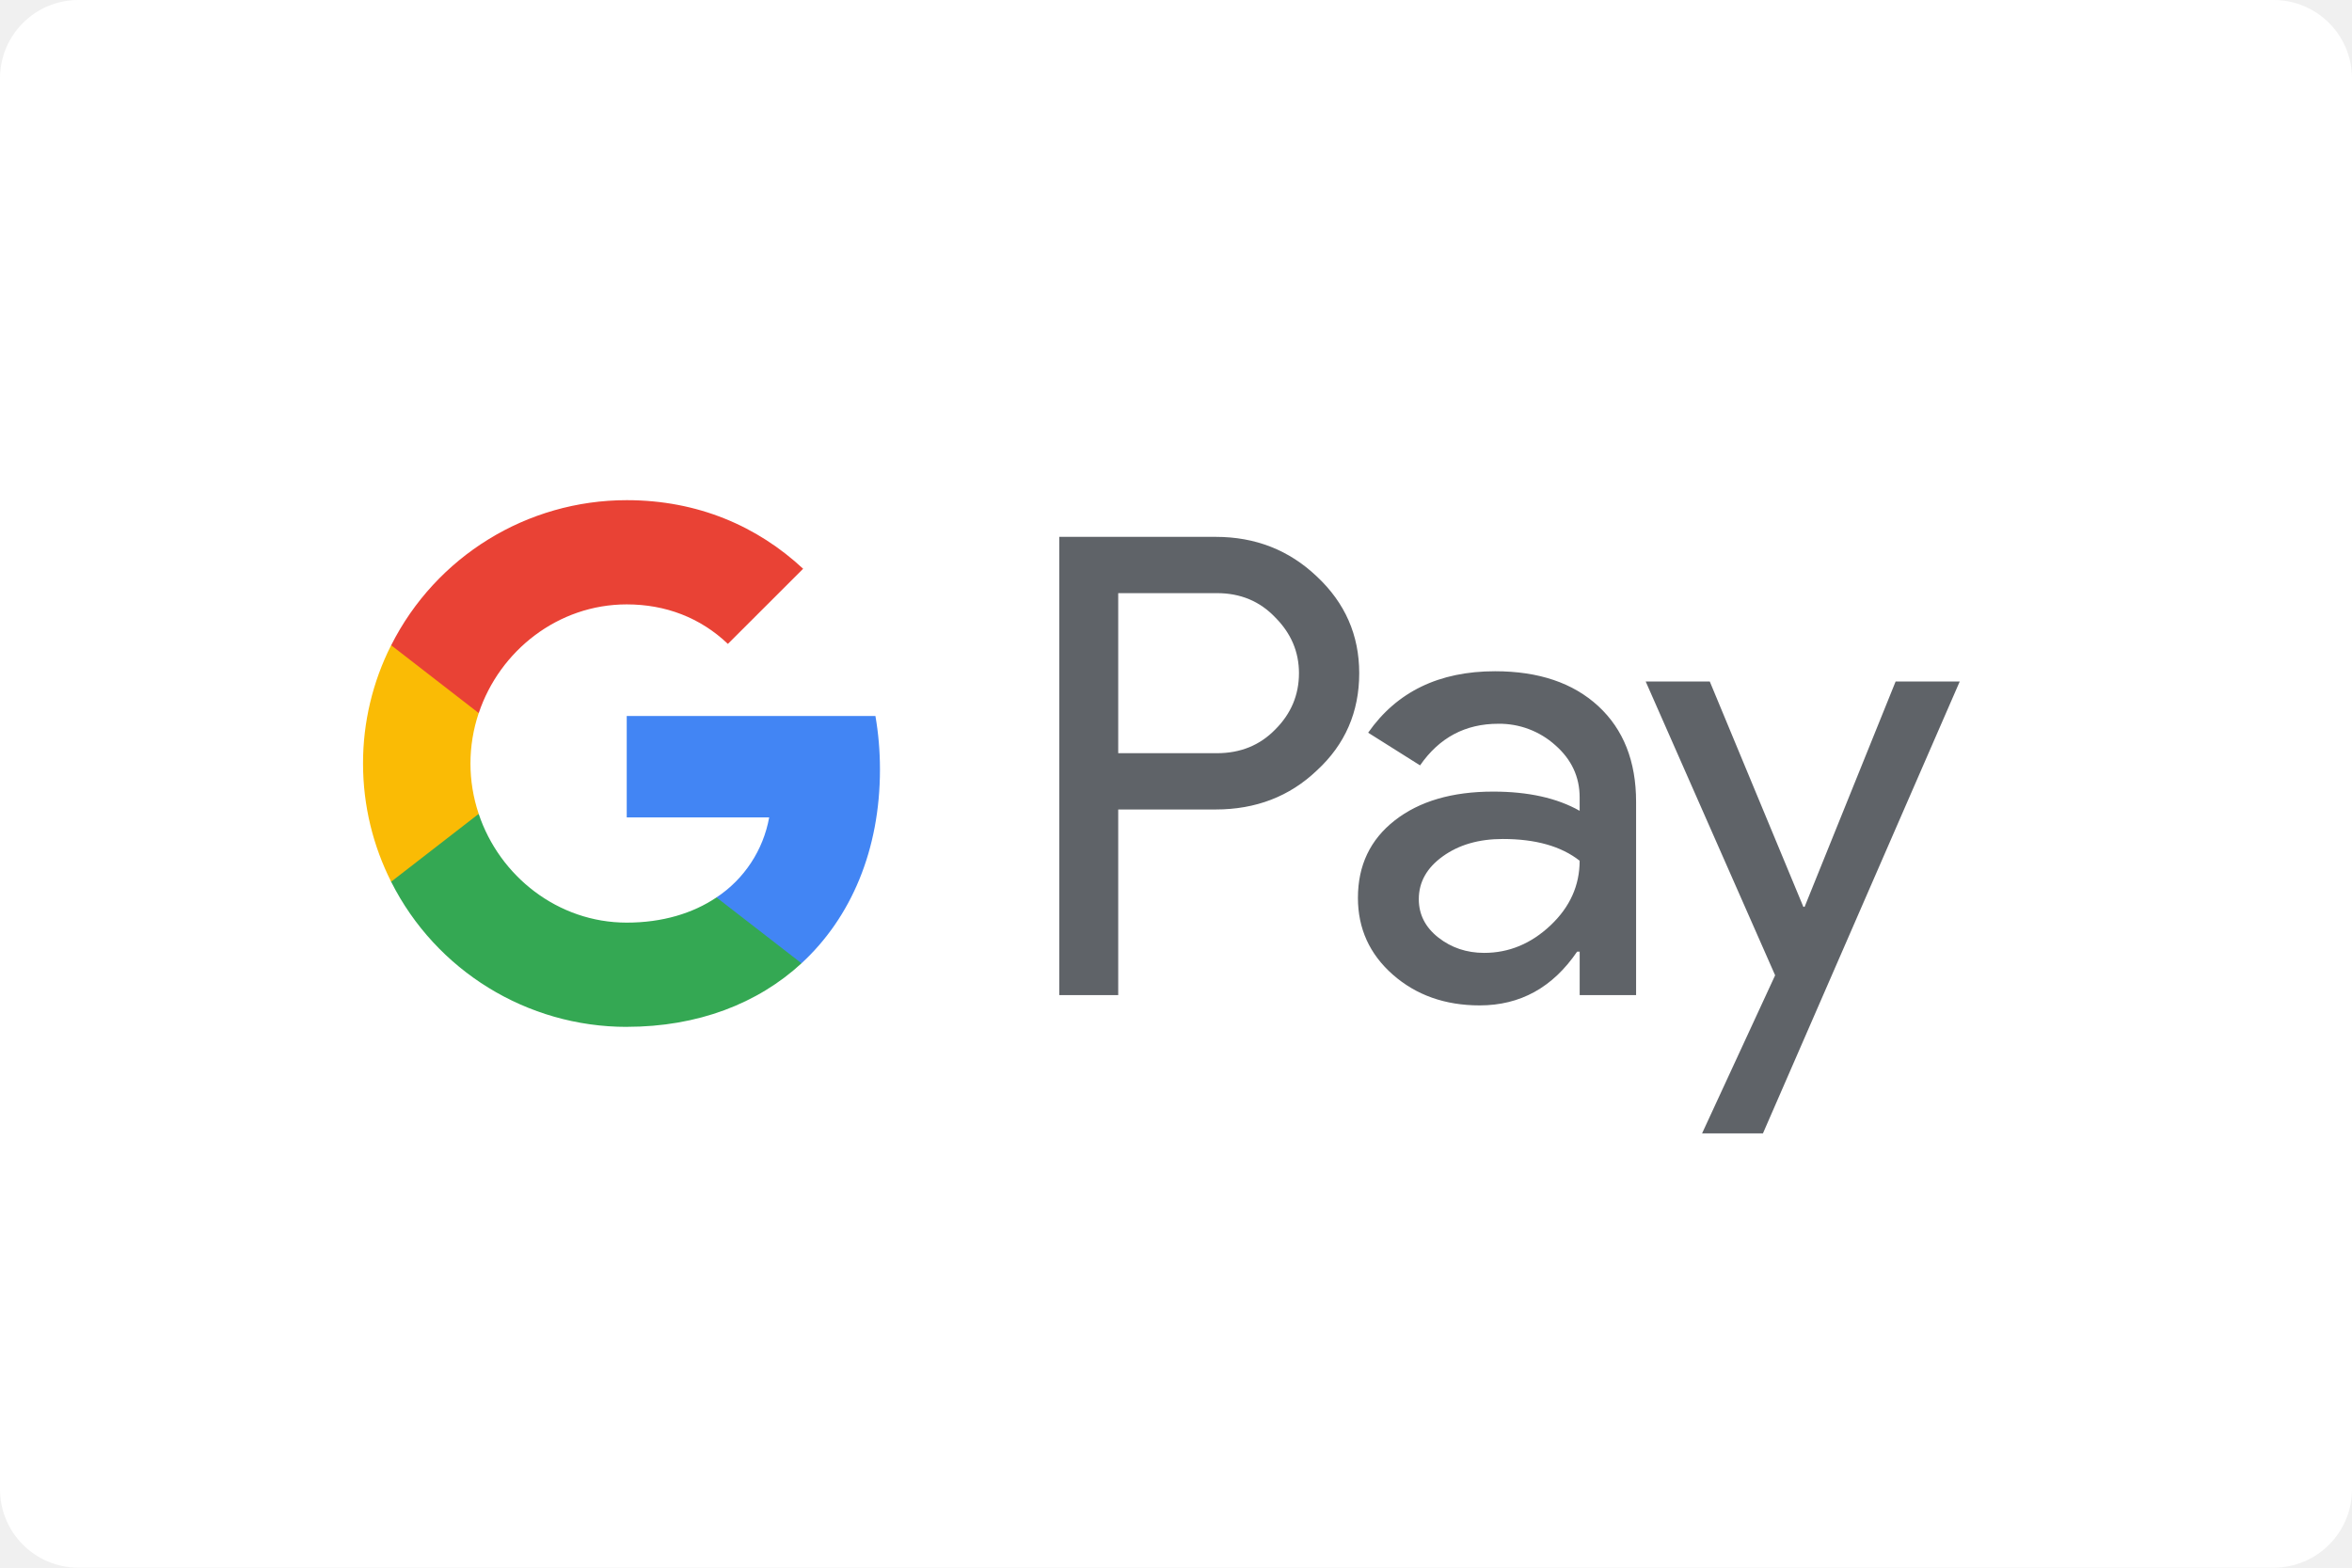
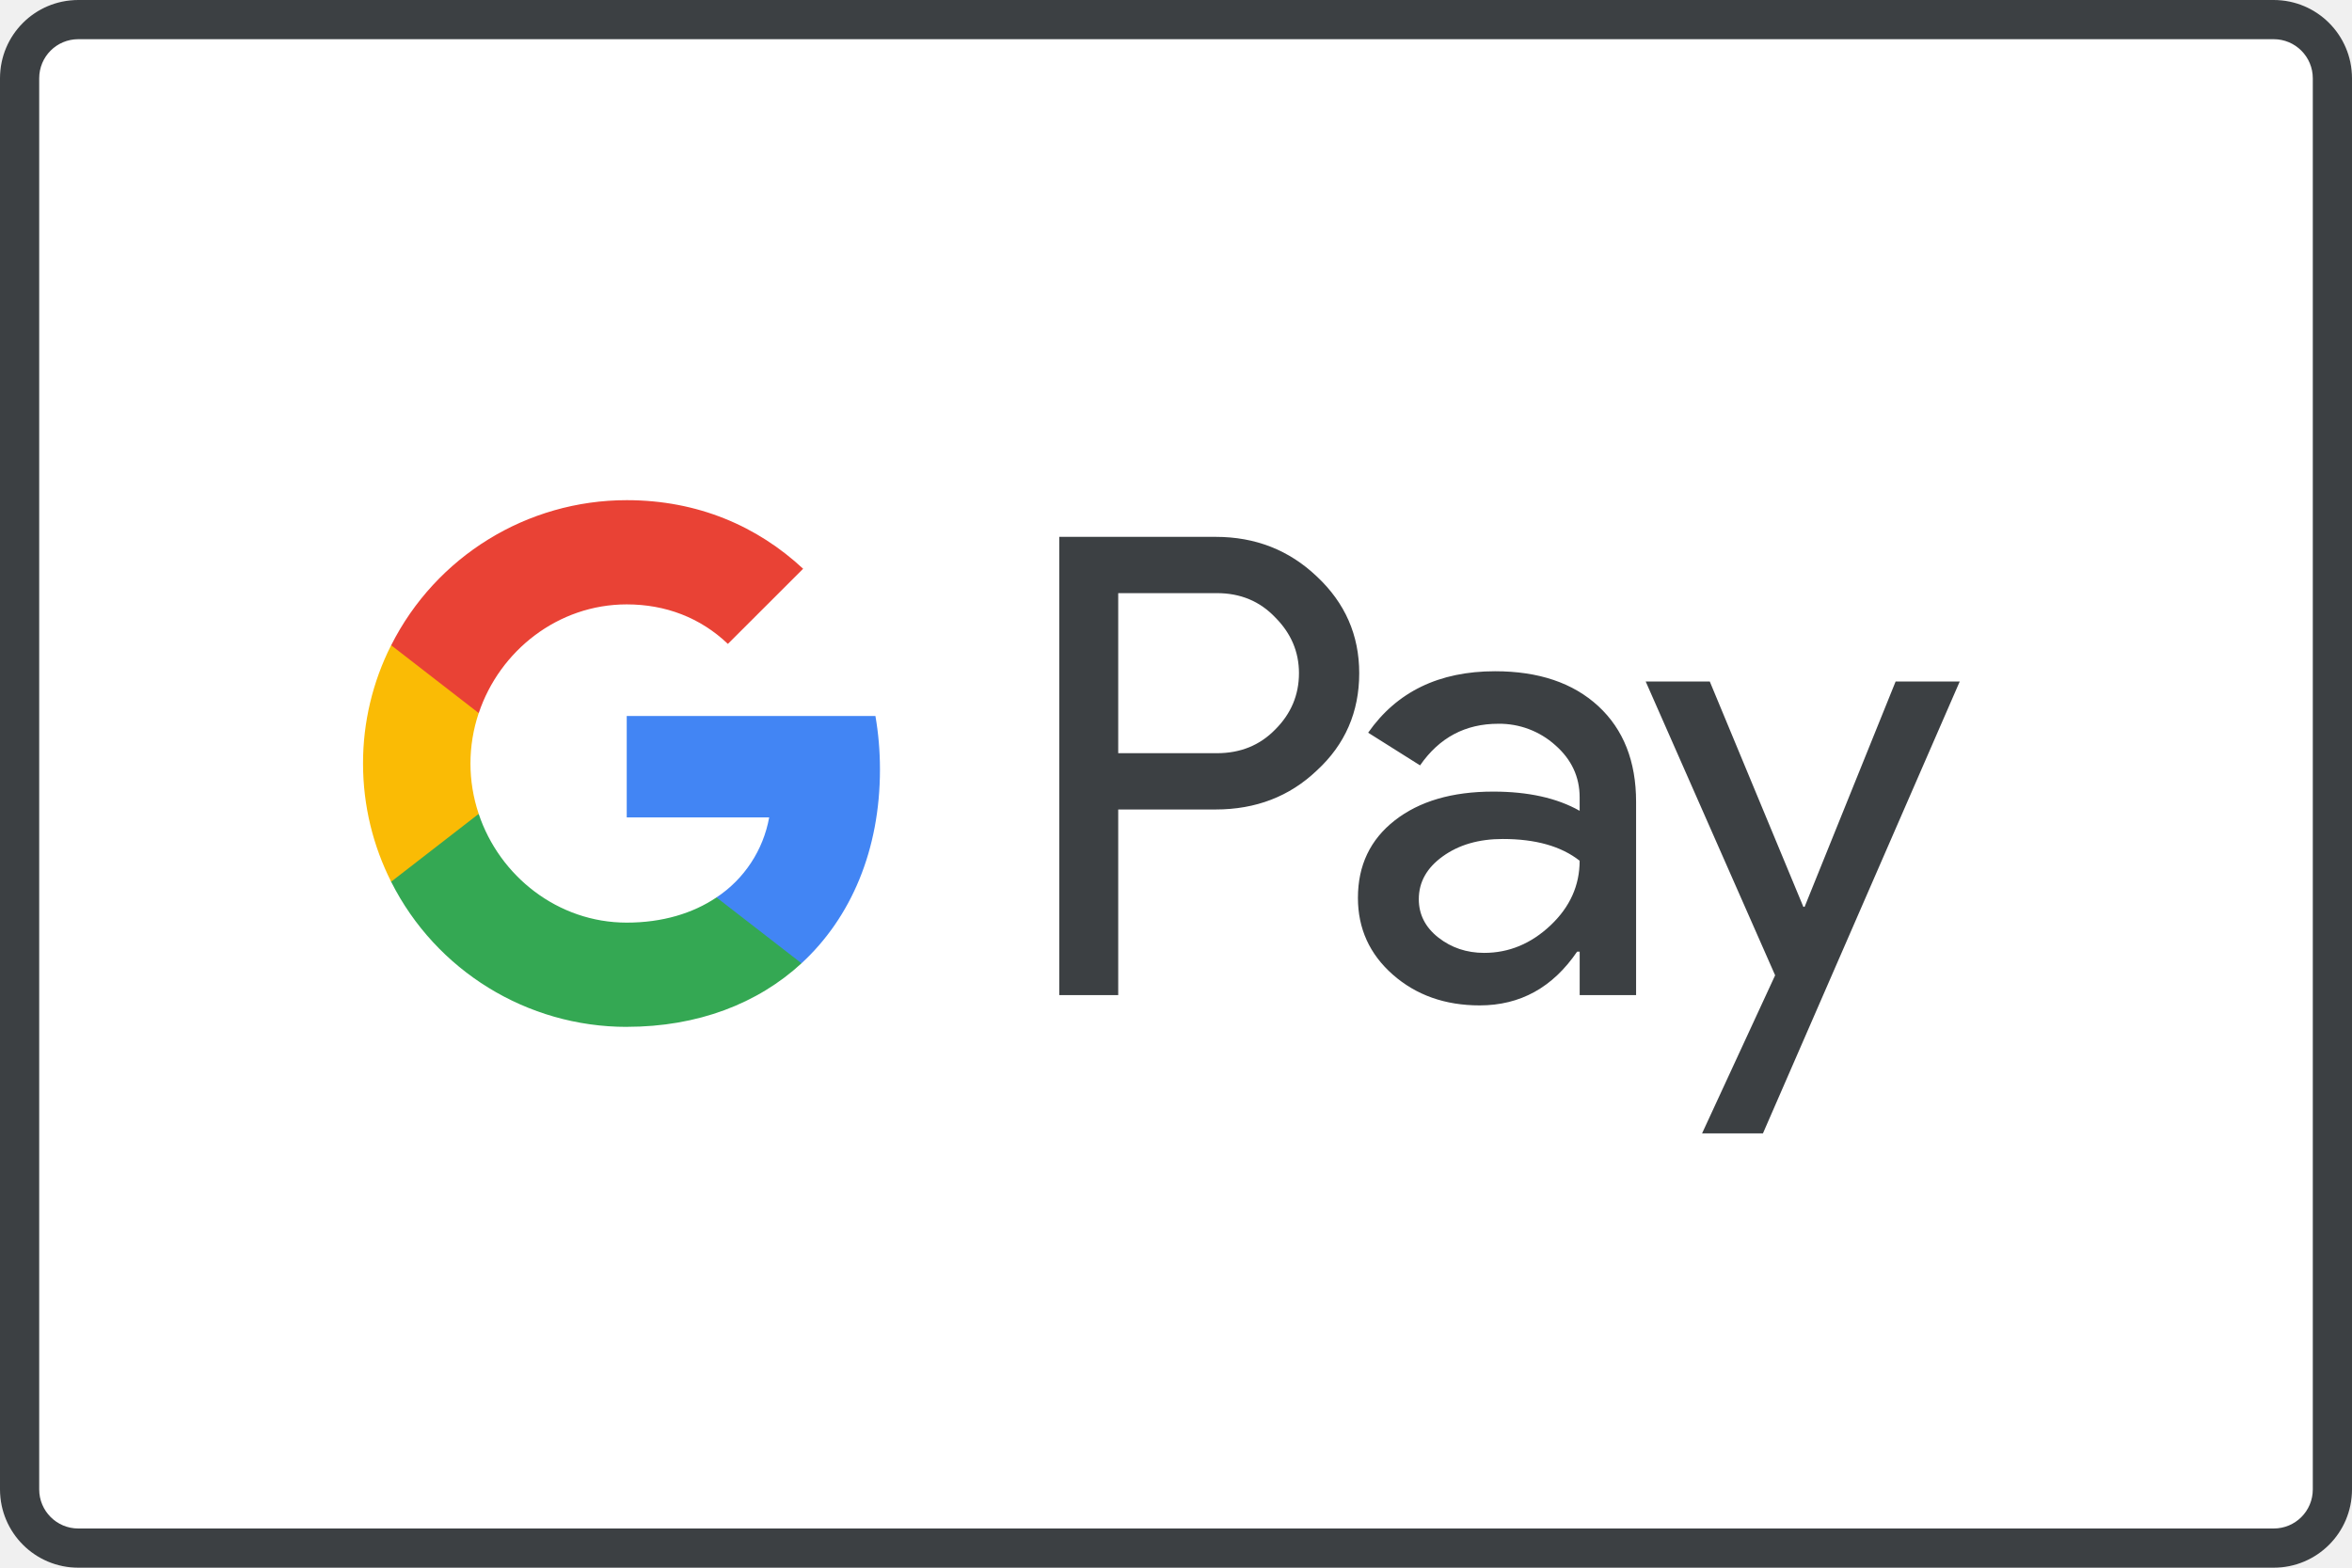
<svg xmlns="http://www.w3.org/2000/svg" width="120px" height="80px" viewBox="0 0 120 80" version="1.1">
-   <defs />
  <g id="export-badges" stroke="none" stroke-width="1" fill="none" fill-rule="evenodd">
-     <g id="production-final" transform="translate(-36, -6018)">
-       <g id="card_google_pay" transform="translate(36, 6018)">
+     <g id="production" transform="translate(-1110, -6983)">
+       <g id="card_google_pay" transform="translate(1110, 6983)">
        <rect id="Rectangle-11" fill="#FFFFFF" x="0" y="0" width="120" height="80" rx="4" />
+         <path d="M3.993,0 C1.788,0 0,1.783 0,3.995 L0,76.005 C0,78.212 1.789,80 3.993,80 L116.007,80 C118.212,80 120,78.217 120,76.005 L120,3.995 C120,1.788 118.211,0 116.007,0 L3.993,0 Z M3.993,2 L116.007,2 C117.107,2 118,2.894 118,3.995 L118,76.005 C118,77.11 117.11,78 116.007,78 L3.993,78 C2.893,78 2,77.106 2,76.005 L2,3.995 C2,2.89 2.89,2 3.993,2 Z" id="Rectangle-11" fill="#3C4043" fill-rule="nonzero" />
        <g id="download" transform="translate(18, 25)">
-           <path d="M39.052,5.27 L39.052,13.436 L44.088,13.436 C45.288,13.436 46.28,13.032 47.064,12.226 C47.87,11.422 48.274,10.462 48.274,9.352 C48.274,8.264 47.87,7.316 47.064,6.508 C46.28,5.682 45.288,5.268 44.088,5.268 L39.052,5.268 L39.052,5.27 Z M39.052,16.31 L39.052,25.782 L36.044,25.782 L36.044,2.396 L44.024,2.396 C46.05,2.396 47.77,3.07 49.188,4.42 C50.628,5.77 51.348,7.414 51.348,9.352 C51.348,11.334 50.628,12.99 49.188,14.316 C47.794,15.646 46.07,16.308 44.022,16.308 L39.052,16.308 L39.052,16.31 Z M54.388,20.884 C54.388,21.668 54.72,22.32 55.386,22.844 C56.05,23.364 56.83,23.626 57.722,23.626 C58.988,23.626 60.114,23.158 61.106,22.224 C62.1,21.286 62.594,20.186 62.594,18.924 C61.656,18.184 60.348,17.814 58.67,17.814 C57.45,17.814 56.43,18.11 55.614,18.698 C54.796,19.286 54.388,20.012 54.388,20.884 Z M58.28,9.254 C60.504,9.254 62.258,9.848 63.546,11.034 C64.83,12.222 65.474,13.85 65.474,15.918 L65.474,25.782 L62.596,25.782 L62.596,23.562 L62.466,23.562 C61.222,25.39 59.566,26.306 57.494,26.306 C55.73,26.306 54.252,25.782 53.064,24.738 C51.876,23.692 51.282,22.386 51.282,20.818 C51.282,19.162 51.908,17.846 53.162,16.866 C54.416,15.886 56.088,15.396 58.182,15.396 C59.966,15.396 61.44,15.722 62.594,16.376 L62.594,15.688 C62.594,14.644 62.18,13.756 61.352,13.028 C60.554,12.31 59.515,11.919 58.442,11.934 C56.762,11.934 55.434,12.64 54.452,14.058 L51.804,12.39 C53.264,10.3 55.424,9.254 58.28,9.254 Z M81.986,9.778 L71.946,32.838 L68.84,32.838 L72.568,24.77 L65.964,9.778 L69.234,9.778 L74.008,21.276 L74.072,21.276 L78.716,9.776 L81.986,9.778 Z" id="Shape" fill="#5F6368" fill-rule="nonzero" />
+           <path d="M39.052,5.27 L39.052,13.436 L44.088,13.436 C45.288,13.436 46.28,13.032 47.064,12.226 C47.87,11.422 48.274,10.462 48.274,9.352 C48.274,8.264 47.87,7.316 47.064,6.508 C46.28,5.682 45.288,5.268 44.088,5.268 L39.052,5.268 L39.052,5.27 Z M39.052,16.31 L39.052,25.782 L36.044,25.782 L36.044,2.396 L44.024,2.396 C46.05,2.396 47.77,3.07 49.188,4.42 C50.628,5.77 51.348,7.414 51.348,9.352 C51.348,11.334 50.628,12.99 49.188,14.316 C47.794,15.646 46.07,16.308 44.022,16.308 L39.052,16.308 L39.052,16.31 L39.052,16.31 Z M54.388,20.884 C54.388,21.668 54.72,22.32 55.386,22.844 C56.05,23.364 56.83,23.626 57.722,23.626 C58.988,23.626 60.114,23.158 61.106,22.224 C62.1,21.286 62.594,20.186 62.594,18.924 C61.656,18.184 60.348,17.814 58.67,17.814 C57.45,17.814 56.43,18.11 55.614,18.698 C54.796,19.286 54.388,20.012 54.388,20.884 L54.388,20.884 Z M58.28,9.254 C60.504,9.254 62.258,9.848 63.546,11.034 C64.83,12.222 65.474,13.85 65.474,15.918 L65.474,25.782 L62.596,25.782 L62.596,23.562 L62.466,23.562 C61.222,25.39 59.566,26.306 57.494,26.306 C55.73,26.306 54.252,25.782 53.064,24.738 C51.876,23.692 51.282,22.386 51.282,20.818 C51.282,19.162 51.908,17.846 53.162,16.866 C54.416,15.886 56.088,15.396 58.182,15.396 C59.966,15.396 61.44,15.722 62.594,16.376 L62.594,15.688 C62.594,14.644 62.18,13.756 61.352,13.028 C60.554,12.31 59.515,11.919 58.442,11.934 C56.762,11.934 55.434,12.64 54.452,14.058 L51.804,12.39 C53.264,10.3 55.424,9.254 58.28,9.254 L58.28,9.254 Z M81.986,9.778 L71.946,32.838 L68.84,32.838 L72.568,24.77 L65.964,9.778 L69.234,9.778 L74.008,21.276 L74.072,21.276 L78.716,9.776 L81.986,9.778 Z" id="Shape" fill="#3C4043" fill-rule="nonzero" />
          <path d="M26.896,14.268 C26.896,13.322 26.816,12.408 26.664,11.536 L13.976,11.536 L13.976,16.712 L21.244,16.712 C20.943,18.383 19.972,19.859 18.556,20.796 L18.556,24.156 L22.894,24.156 C25.434,21.816 26.896,18.356 26.896,14.268" id="Shape" fill="#4285F4" fill-rule="nonzero" />
          <path d="M13.976,27.4 C17.608,27.4 20.664,26.21 22.894,24.158 L18.556,20.796 C17.35,21.608 15.796,22.082 13.976,22.082 C10.468,22.082 7.488,19.718 6.424,16.534 L1.956,16.534 L1.956,19.996 C4.242,24.537 8.892,27.402 13.976,27.402" id="Shape" fill="#34A853" fill-rule="nonzero" />
          <path d="M6.424,16.534 C5.863,14.865 5.863,13.059 6.424,11.39 L6.424,7.928 L1.956,7.928 C1.011,9.798 0.52,11.865 0.522,13.96 C0.522,16.13 1.042,18.18 1.956,19.994 L6.424,16.532 L6.424,16.534 Z" id="Shape" fill="#FABB05" fill-rule="nonzero" />
          <path d="M13.976,5.842 C15.96,5.842 17.736,6.522 19.136,7.858 L19.136,7.86 L22.976,4.024 C20.648,1.856 17.608,0.524 13.978,0.524 C8.894,0.523 4.244,3.388 1.958,7.928 L6.426,11.39 C7.49,8.206 10.47,5.842 13.978,5.842" id="Shape" fill="#E94235" fill-rule="nonzero" />
          <polygon id="Shape" points="0 0 82.57 0 82.57 36 0 36" />
        </g>
      </g>
    </g>
  </g>
</svg>
